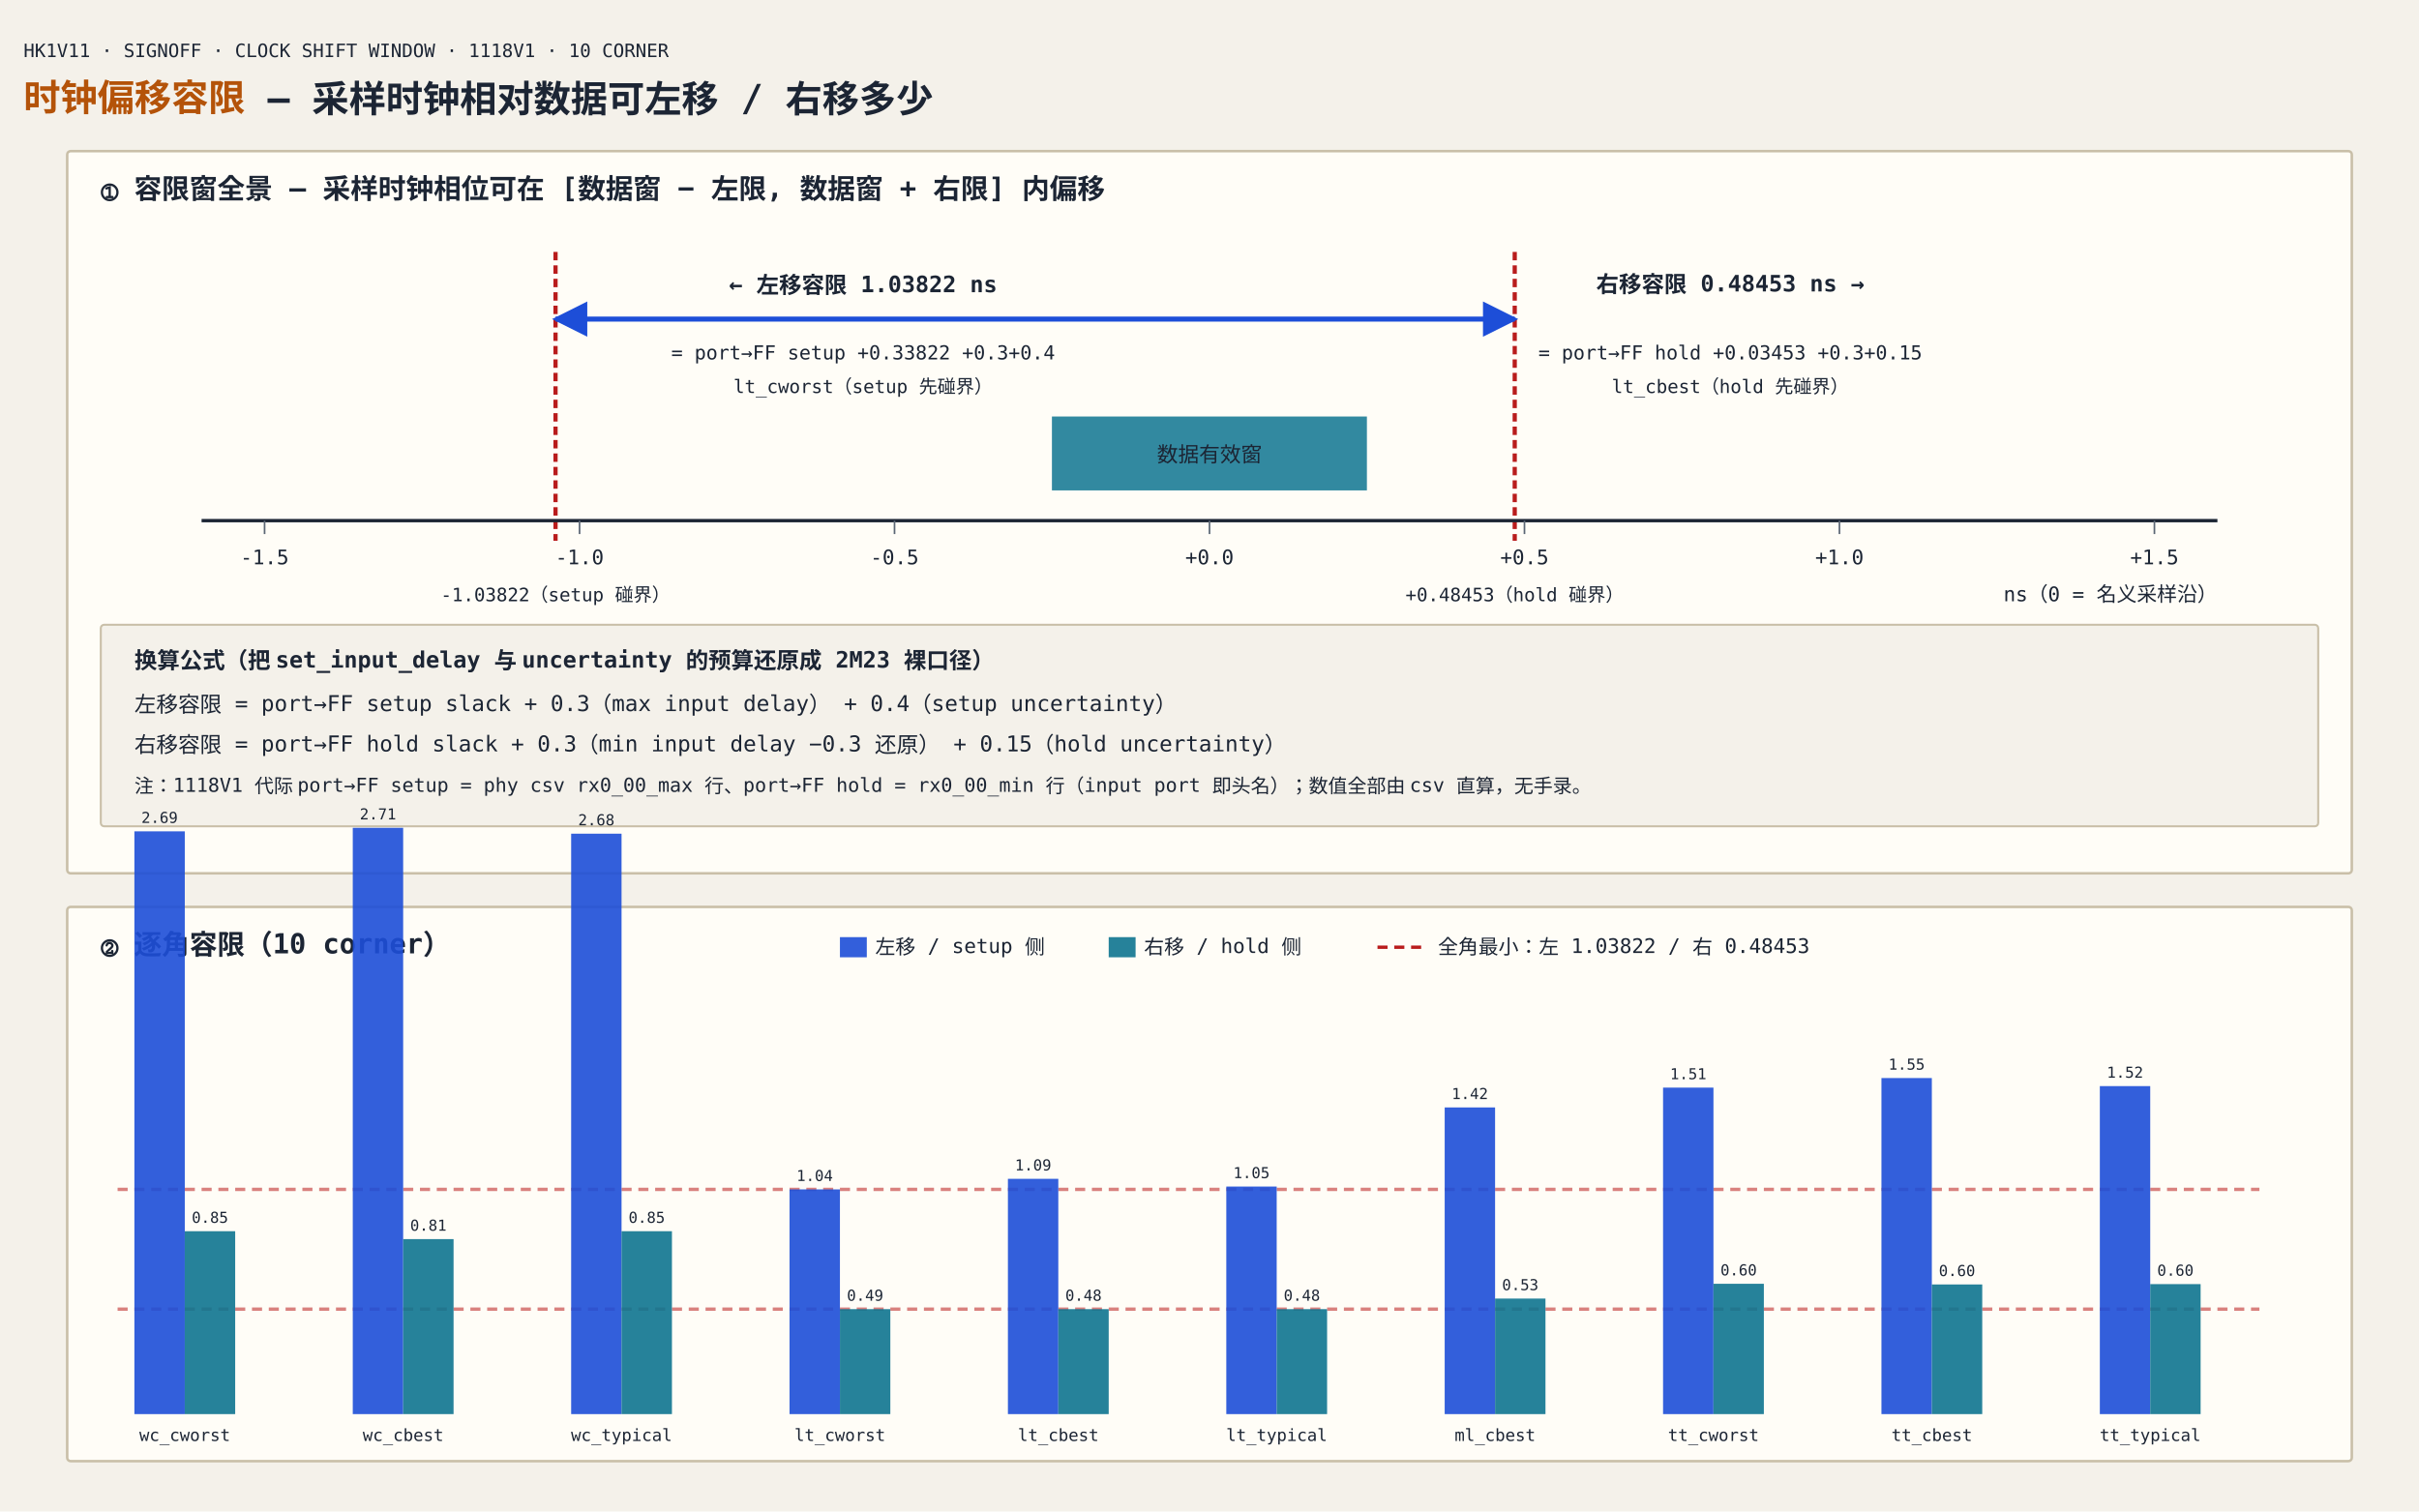
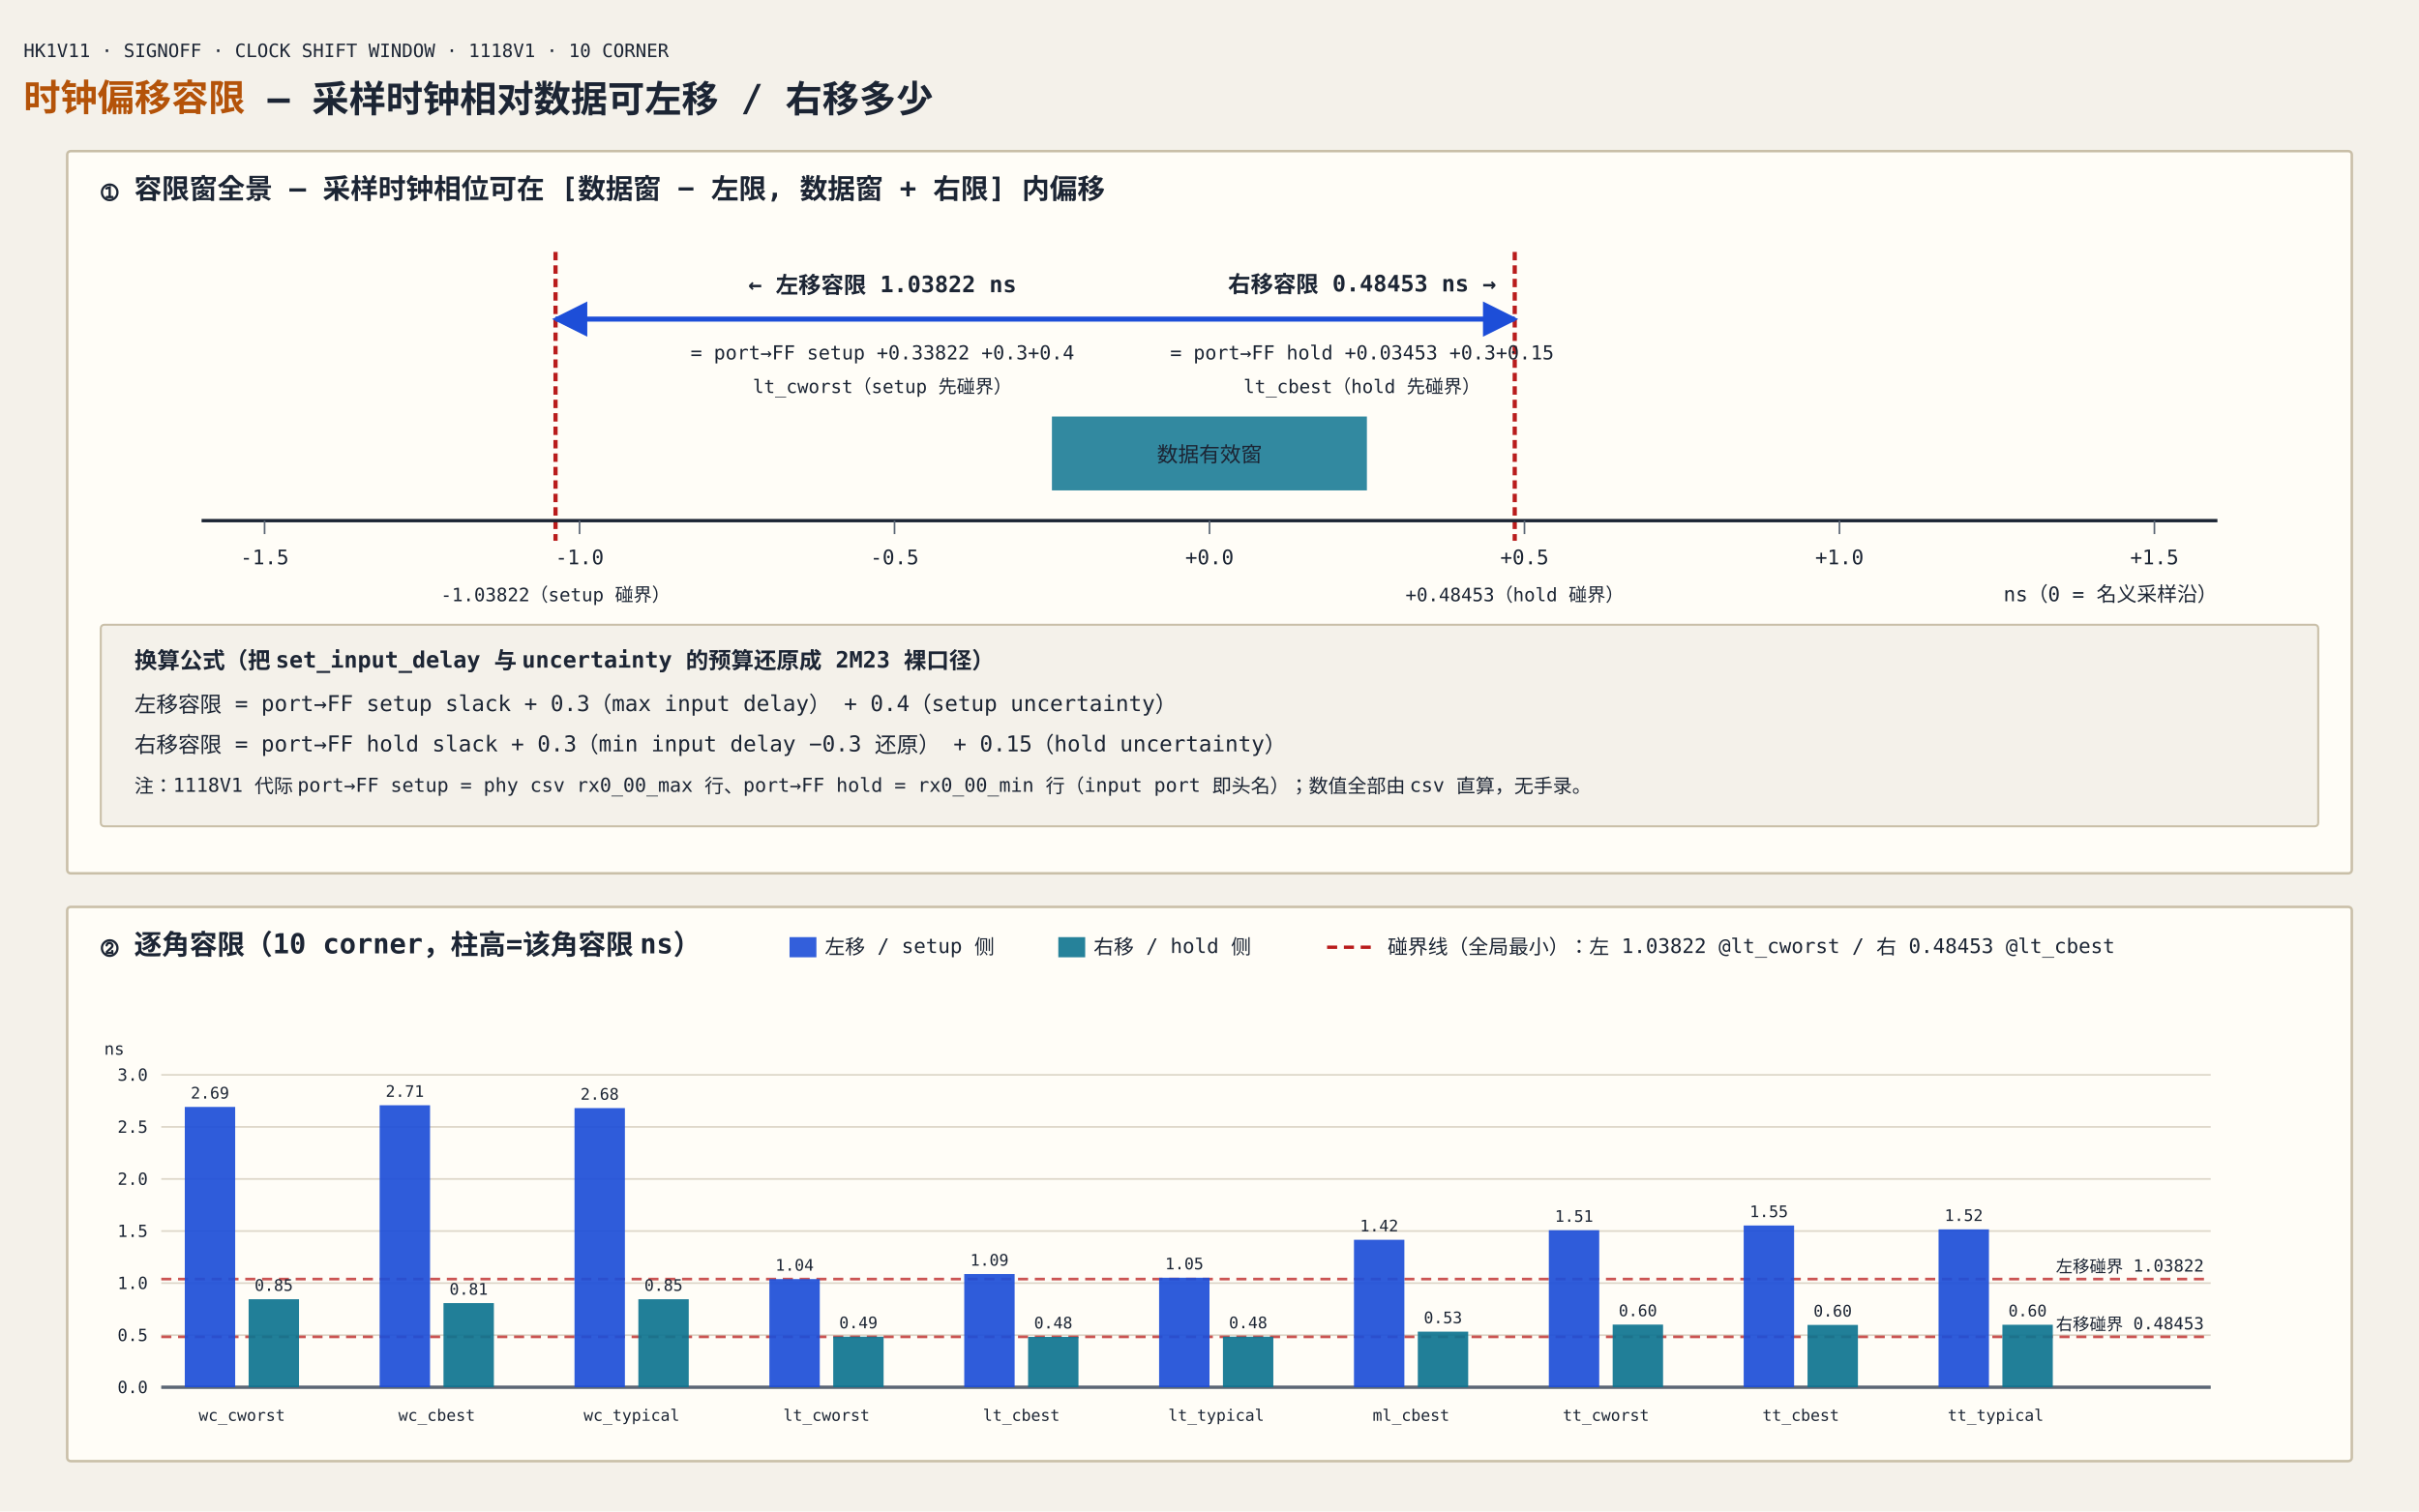
<svg xmlns="http://www.w3.org/2000/svg" width="1440" height="900" viewBox="0 0 1440 900">
  <style>text{font-family:"Microsoft YaHei","Noto Sans SC",monospace;fill:#1c2534}.mono{font-family:Consolas,"Microsoft YaHei",monospace}</style>
  <defs>
    <marker id="mB" viewBox="0 0 10 10" refX="9" refY="5" markerWidth="7" markerHeight="7" orient="auto-start-reverse">
      <path d="M0,0 L10,5 L0,10 z" fill="#1d4ed8" />
    </marker>
  </defs>
  <rect width="1440" height="900" fill="#f4f1ea" />
  <text x="14" y="34" font-size="11" fill="#b45309" class="mono">HK1V11 · SIGNOFF · CLOCK SHIFT WINDOW · 1118V1 · 10 CORNER</text>
  <text x="14" y="66" font-size="22" font-weight="bold">
    <tspan fill="#b45309">时钟偏移容限</tspan> — 采样时钟相对数据可左移 / 右移多少</text>
  <rect class="panel" x="40" y="90" width="1360" height="430" rx="2" fill="#fffdf7" stroke="#c9bfa8" stroke-width="1.5" />
  <text x="60" y="118" font-size="16.5" font-weight="bold">① 容限窗全景 — 采样时钟相位可在 [数据窗 − 左限, 数据窗 + 右限] 内偏移</text>
  <line class="boundPulse" x1="330.7" y1="150" x2="330.7" y2="322" stroke="#b91c1c" stroke-width="2.5" stroke-dasharray="5,3" />
  <text x="330.7" y="358" font-size="11" fill="#b91c1c" class="mono" text-anchor="middle">-1.03822（setup 碰界）</text>
  <line class="boundPulse" x1="901.7" y1="150" x2="901.7" y2="322" stroke="#b91c1c" stroke-width="2.5" stroke-dasharray="5,3" />
  <text x="901.7" y="358" font-size="11" fill="#b91c1c" class="mono" text-anchor="middle">+0.48453（hold 碰界）</text>
  <line x1="120" y1="310" x2="1320" y2="310" stroke="#1c2534" stroke-width="2" />
  <line x1="157.5" y1="310" x2="157.5" y2="318" stroke="#5b6675" stroke-width="1" />
  <text x="157.5" y="336" font-size="12" text-anchor="middle" class="mono" fill="#5b6675">-1.5</text>
  <line x1="345.0" y1="310" x2="345.0" y2="318" stroke="#5b6675" stroke-width="1" />
  <text x="345.0" y="336" font-size="12" text-anchor="middle" class="mono" fill="#5b6675">-1.0</text>
  <line x1="532.5" y1="310" x2="532.5" y2="318" stroke="#5b6675" stroke-width="1" />
  <text x="532.5" y="336" font-size="12" text-anchor="middle" class="mono" fill="#5b6675">-0.5</text>
  <line x1="720.0" y1="310" x2="720.0" y2="318" stroke="#5b6675" stroke-width="1" />
  <text x="720.0" y="336" font-size="12" text-anchor="middle" class="mono" fill="#5b6675">+0.0</text>
  <line x1="907.5" y1="310" x2="907.5" y2="318" stroke="#5b6675" stroke-width="1" />
  <text x="907.5" y="336" font-size="12" text-anchor="middle" class="mono" fill="#5b6675">+0.5</text>
  <line x1="1095.0" y1="310" x2="1095.0" y2="318" stroke="#5b6675" stroke-width="1" />
  <text x="1095.0" y="336" font-size="12" text-anchor="middle" class="mono" fill="#5b6675">+1.0</text>
  <line x1="1282.5" y1="310" x2="1282.5" y2="318" stroke="#5b6675" stroke-width="1" />
  <text x="1282.5" y="336" font-size="12" text-anchor="middle" class="mono" fill="#5b6675">+1.5</text>
  <text x="1320" y="358" font-size="12" class="mono" fill="#5b6675" text-anchor="end">ns（0 = 名义采样沿）</text>
  <rect x="626.2" y="248" width="187.5" height="44" fill="#0e7490" opacity="0.85" />
  <text x="720.0" y="275" font-size="12.5" fill="#fffdf7" text-anchor="middle">数据有效窗</text>
  <line class="arrowDash" x1="720.0" y1="190" x2="330.7" y2="190" stroke="#1d4ed8" stroke-width="3" marker-end="url(#mB)" />
-   <text x="513.8" y="174" font-size="13.5" fill="#1d4ed8" text-anchor="middle" font-weight="bold">← 左移容限 1.03822 ns</text>
-   <text x="513.8" y="214" font-size="11.5" class="mono" fill="#1d4ed8" text-anchor="middle">= port→FF setup +0.33822 +0.3+0.4</text>
-   <text x="513.8" y="234" font-size="11" fill="#5b6675" text-anchor="middle">lt_cworst（setup 先碰界）</text>
+   <text x="525.3" y="174" font-size="13.5" fill="#1d4ed8" text-anchor="middle" font-weight="bold">← 左移容限 1.03822 ns</text>
+   <text x="525.3" y="214" font-size="11.5" class="mono" fill="#1d4ed8" text-anchor="middle">= port→FF setup +0.33822 +0.3+0.4</text>
+   <text x="525.3" y="234" font-size="11" fill="#5b6675" text-anchor="middle">lt_cworst（setup 先碰界）</text>
  <line class="arrowDash" x1="720.0" y1="190" x2="901.7" y2="190" stroke="#1d4ed8" stroke-width="3" marker-end="url(#mB)" />
-   <text x="1030.0" y="174" font-size="13.5" fill="#1d4ed8" text-anchor="middle" font-weight="bold">右移容限 0.48453 ns →</text>
-   <text x="1030.0" y="214" font-size="11.5" class="mono" fill="#1d4ed8" text-anchor="middle">= port→FF hold +0.03453 +0.3+0.15</text>
-   <text x="1030.0" y="234" font-size="11" fill="#5b6675" text-anchor="middle">lt_cbest（hold 先碰界）</text>
+   <text x="810.8" y="174" font-size="13.5" fill="#1d4ed8" text-anchor="middle" font-weight="bold">右移容限 0.48453 ns →</text>
+   <text x="810.8" y="214" font-size="11.5" class="mono" fill="#1d4ed8" text-anchor="middle">= port→FF hold +0.03453 +0.3+0.15</text>
+   <text x="810.8" y="234" font-size="11" fill="#5b6675" text-anchor="middle">lt_cbest（hold 先碰界）</text>
  <rect class="formulaGlow" x="60" y="372" width="1320" height="120" rx="2" fill="#f4f1ea" stroke="#c9bfa8" stroke-width="1.2" />
  <text x="80" y="398" font-size="13.5" font-weight="bold" fill="#b45309">换算公式（把 set_input_delay 与 uncertainty 的预算还原成 2M23 裸口径）</text>
  <text x="80" y="424" font-size="13" class="mono">左移容限 = port→FF setup slack + 0.3（max input delay） + 0.4（setup uncertainty）</text>
  <text x="80" y="448" font-size="13" class="mono">右移容限 = port→FF hold slack + 0.3（min input delay −0.3 还原） + 0.15（hold uncertainty）</text>
  <text x="80" y="472" font-size="11.5" fill="#5b6675">注：1118V1 代际 port→FF setup = phy csv rx0_00_max 行、port→FF hold = rx0_00_min 行（input port 即头名）；数值全部由 csv 直算，无手录。</text>
  <rect class="panel" x="40" y="540" width="1360" height="330" rx="2" fill="#fffdf7" stroke="#c9bfa8" stroke-width="1.5" />
-   <text x="60" y="568" font-size="16.5" font-weight="bold">② 逐角容限（10 corner）</text>
-   <rect x="500" y="558" width="16" height="12" fill="#1d4ed8" opacity="0.9" />
-   <text x="521" y="568" font-size="12">左移 / setup 侧</text>
-   <rect x="660" y="558" width="16" height="12" fill="#0e7490" opacity="0.9" />
-   <text x="681" y="568" font-size="12">右移 / hold 侧</text>
-   <line x1="820" y1="564" x2="848" y2="564" stroke="#b91c1c" stroke-width="2" stroke-dasharray="6,4" />
-   <text x="856" y="568" font-size="12" fill="#b91c1c">全角最小：左 1.03822 / 右 0.48453</text>
-   <line x1="70" y1="708.2" x2="1345" y2="708.2" stroke="#b91c1c" stroke-width="2" stroke-dasharray="6,4" opacity="0.55" />
-   <line x1="70" y1="779.5" x2="1345" y2="779.5" stroke="#b91c1c" stroke-width="2" stroke-dasharray="6,4" opacity="0.55" />
-   <rect x="80" y="495.0" width="30" height="347.0" fill="#1d4ed8" opacity="0.9" />
-   <rect x="110" y="733.1" width="30" height="108.9" fill="#0e7490" opacity="0.9" />
-   <text x="95" y="490.0" font-size="9" text-anchor="middle" class="mono" fill="#1d4ed8">2.69</text>
-   <text x="125" y="728.1" font-size="9" text-anchor="middle" class="mono" fill="#0e7490">0.85</text>
-   <text x="110" y="858" font-size="10" text-anchor="middle" class="mono" fill="#5b6675">wc_cworst</text>
-   <rect x="210" y="492.9" width="30" height="349.1" fill="#1d4ed8" opacity="0.9" />
-   <rect x="240" y="737.8" width="30" height="104.2" fill="#0e7490" opacity="0.9" />
-   <text x="225" y="487.9" font-size="9" text-anchor="middle" class="mono" fill="#1d4ed8">2.71</text>
-   <text x="255" y="732.8" font-size="9" text-anchor="middle" class="mono" fill="#0e7490">0.81</text>
-   <text x="240" y="858" font-size="10" text-anchor="middle" class="mono" fill="#5b6675">wc_cbest</text>
-   <rect x="340" y="496.4" width="30" height="345.6" fill="#1d4ed8" opacity="0.9" />
-   <rect x="370" y="733.1" width="30" height="108.9" fill="#0e7490" opacity="0.9" />
-   <text x="355" y="491.4" font-size="9" text-anchor="middle" class="mono" fill="#1d4ed8">2.68</text>
-   <text x="385" y="728.1" font-size="9" text-anchor="middle" class="mono" fill="#0e7490">0.85</text>
-   <text x="370" y="858" font-size="10" text-anchor="middle" class="mono" fill="#5b6675">wc_typical</text>
-   <rect x="470" y="708.2" width="30" height="133.8" fill="#1d4ed8" opacity="0.9" />
-   <rect x="500" y="779.5" width="30" height="62.5" fill="#0e7490" opacity="0.9" />
-   <text x="485" y="703.2" font-size="9" text-anchor="middle" class="mono" fill="#1d4ed8">1.04</text>
-   <text x="515" y="774.5" font-size="9" text-anchor="middle" class="mono" fill="#0e7490">0.49</text>
-   <text x="500" y="858" font-size="10" text-anchor="middle" class="mono" fill="#5b6675">lt_cworst</text>
-   <rect x="600" y="701.9" width="30" height="140.1" fill="#1d4ed8" opacity="0.9" />
-   <rect x="630" y="779.5" width="30" height="62.5" fill="#0e7490" opacity="0.9" />
-   <text x="615" y="696.9" font-size="9" text-anchor="middle" class="mono" fill="#1d4ed8">1.09</text>
-   <text x="645" y="774.5" font-size="9" text-anchor="middle" class="mono" fill="#0e7490">0.48</text>
-   <text x="630" y="858" font-size="10" text-anchor="middle" class="mono" fill="#5b6675">lt_cbest</text>
-   <rect x="730" y="706.5" width="30" height="135.5" fill="#1d4ed8" opacity="0.9" />
-   <rect x="760" y="779.5" width="30" height="62.5" fill="#0e7490" opacity="0.9" />
-   <text x="745" y="701.5" font-size="9" text-anchor="middle" class="mono" fill="#1d4ed8">1.05</text>
-   <text x="775" y="774.5" font-size="9" text-anchor="middle" class="mono" fill="#0e7490">0.48</text>
-   <text x="760" y="858" font-size="10" text-anchor="middle" class="mono" fill="#5b6675">lt_typical</text>
-   <rect x="860" y="659.4" width="30" height="182.6" fill="#1d4ed8" opacity="0.9" />
-   <rect x="890" y="773.2" width="30" height="68.8" fill="#0e7490" opacity="0.9" />
-   <text x="875" y="654.4" font-size="9" text-anchor="middle" class="mono" fill="#1d4ed8">1.42</text>
-   <text x="905" y="768.2" font-size="9" text-anchor="middle" class="mono" fill="#0e7490">0.53</text>
-   <text x="890" y="858" font-size="10" text-anchor="middle" class="mono" fill="#5b6675">ml_cbest</text>
-   <rect x="990" y="647.6" width="30" height="194.4" fill="#1d4ed8" opacity="0.9" />
-   <rect x="1020" y="764.4" width="30" height="77.6" fill="#0e7490" opacity="0.9" />
-   <text x="1005" y="642.6" font-size="9" text-anchor="middle" class="mono" fill="#1d4ed8">1.51</text>
-   <text x="1035" y="759.4" font-size="9" text-anchor="middle" class="mono" fill="#0e7490">0.60</text>
-   <text x="1020" y="858" font-size="10" text-anchor="middle" class="mono" fill="#5b6675">tt_cworst</text>
-   <rect x="1120" y="641.9" width="30" height="200.1" fill="#1d4ed8" opacity="0.9" />
-   <rect x="1150" y="764.8" width="30" height="77.2" fill="#0e7490" opacity="0.9" />
-   <text x="1135" y="636.9" font-size="9" text-anchor="middle" class="mono" fill="#1d4ed8">1.55</text>
-   <text x="1165" y="759.8" font-size="9" text-anchor="middle" class="mono" fill="#0e7490">0.60</text>
-   <text x="1150" y="858" font-size="10" text-anchor="middle" class="mono" fill="#5b6675">tt_cbest</text>
-   <rect x="1250" y="646.7" width="30" height="195.3" fill="#1d4ed8" opacity="0.9" />
-   <rect x="1280" y="764.6" width="30" height="77.4" fill="#0e7490" opacity="0.9" />
-   <text x="1265" y="641.7" font-size="9" text-anchor="middle" class="mono" fill="#1d4ed8">1.52</text>
-   <text x="1295" y="759.6" font-size="9" text-anchor="middle" class="mono" fill="#0e7490">0.60</text>
-   <text x="1280" y="858" font-size="10" text-anchor="middle" class="mono" fill="#5b6675">tt_typical</text>
+   <text x="60" y="568" font-size="16.5" font-weight="bold">② 逐角容限（10 corner，柱高=该角容限 ns）</text>
+   <rect x="470" y="558" width="16" height="12" fill="#1d4ed8" opacity="0.9" />
+   <text x="491" y="568" font-size="12">左移 / setup 侧</text>
+   <rect x="630" y="558" width="16" height="12" fill="#0e7490" opacity="0.9" />
+   <text x="651" y="568" font-size="12">右移 / hold 侧</text>
+   <line x1="790" y1="564" x2="818" y2="564" stroke="#b91c1c" stroke-width="2" stroke-dasharray="6,4" />
+   <text x="826" y="568" font-size="12" fill="#b91c1c">碰界线（全局最小）：左 1.03822 @lt_cworst / 右 0.48453 @lt_cbest</text>
+   <line x1="96" y1="826.0" x2="1316" y2="826.0" stroke="#ddd6c8" stroke-width="1" />
+   <text x="88" y="829.5" font-size="10" text-anchor="end" class="mono" fill="#5b6675">0.0</text>
+   <line x1="96" y1="795.0" x2="1316" y2="795.0" stroke="#ddd6c8" stroke-width="1" />
+   <text x="88" y="798.5" font-size="10" text-anchor="end" class="mono" fill="#5b6675">0.5</text>
+   <line x1="96" y1="764.0" x2="1316" y2="764.0" stroke="#ddd6c8" stroke-width="1" />
+   <text x="88" y="767.5" font-size="10" text-anchor="end" class="mono" fill="#5b6675">1.0</text>
+   <line x1="96" y1="733.0" x2="1316" y2="733.0" stroke="#ddd6c8" stroke-width="1" />
+   <text x="88" y="736.5" font-size="10" text-anchor="end" class="mono" fill="#5b6675">1.5</text>
+   <line x1="96" y1="702.0" x2="1316" y2="702.0" stroke="#ddd6c8" stroke-width="1" />
+   <text x="88" y="705.5" font-size="10" text-anchor="end" class="mono" fill="#5b6675">2.0</text>
+   <line x1="96" y1="671.0" x2="1316" y2="671.0" stroke="#ddd6c8" stroke-width="1" />
+   <text x="88" y="674.5" font-size="10" text-anchor="end" class="mono" fill="#5b6675">2.5</text>
+   <line x1="96" y1="640.0" x2="1316" y2="640.0" stroke="#ddd6c8" stroke-width="1" />
+   <text x="88" y="643.5" font-size="10" text-anchor="end" class="mono" fill="#5b6675">3.0</text>
+   <text x="62" y="628" font-size="10" class="mono" fill="#5b6675">ns</text>
+   <line x1="96" y1="826" x2="1316" y2="826" stroke="#5b6675" stroke-width="2" />
+   <line x1="96" y1="761.6" x2="1316" y2="761.6" stroke="#b91c1c" stroke-width="1.6" stroke-dasharray="6,4" opacity="0.75" />
+   <text x="1312" y="757.6" font-size="10" fill="#b91c1c" text-anchor="end">左移碰界 1.03822</text>
+   <line x1="96" y1="796.0" x2="1316" y2="796.0" stroke="#b91c1c" stroke-width="1.6" stroke-dasharray="6,4" opacity="0.75" />
+   <text x="1312" y="792.0" font-size="10" fill="#b91c1c" text-anchor="end">右移碰界 0.48453</text>
+   <rect x="110" y="659.1" width="30" height="166.9" fill="#1d4ed8" opacity="0.92" />
+   <rect x="148" y="773.6" width="30" height="52.4" fill="#0e7490" opacity="0.92" />
+   <text x="125.0" y="654.1" font-size="9.5" text-anchor="middle" class="mono" fill="#1d4ed8">2.69</text>
+   <text x="163.0" y="768.6" font-size="9.5" text-anchor="middle" class="mono" fill="#0e7490">0.85</text>
+   <text x="144.0" y="846" font-size="9.5" text-anchor="middle" class="mono" fill="#5b6675">wc_cworst</text>
+   <rect x="226" y="658.1" width="30" height="167.9" fill="#1d4ed8" opacity="0.92" />
+   <rect x="264" y="775.9" width="30" height="50.1" fill="#0e7490" opacity="0.92" />
+   <text x="241.0" y="653.1" font-size="9.5" text-anchor="middle" class="mono" fill="#1d4ed8">2.71</text>
+   <text x="279.0" y="770.9" font-size="9.5" text-anchor="middle" class="mono" fill="#0e7490">0.81</text>
+   <text x="260.0" y="846" font-size="9.5" text-anchor="middle" class="mono" fill="#5b6675">wc_cbest</text>
+   <rect x="342" y="659.8" width="30" height="166.2" fill="#1d4ed8" opacity="0.92" />
+   <rect x="380" y="773.6" width="30" height="52.4" fill="#0e7490" opacity="0.92" />
+   <text x="357.0" y="654.8" font-size="9.5" text-anchor="middle" class="mono" fill="#1d4ed8">2.68</text>
+   <text x="395.0" y="768.6" font-size="9.5" text-anchor="middle" class="mono" fill="#0e7490">0.85</text>
+   <text x="376.0" y="846" font-size="9.5" text-anchor="middle" class="mono" fill="#5b6675">wc_typical</text>
+   <rect x="458" y="761.6" width="30" height="64.4" fill="#1d4ed8" opacity="0.92" />
+   <rect x="496" y="795.9" width="30" height="30.1" fill="#0e7490" opacity="0.92" />
+   <text x="473.0" y="756.6" font-size="9.5" text-anchor="middle" class="mono" fill="#1d4ed8">1.04</text>
+   <text x="511.0" y="790.9" font-size="9.5" text-anchor="middle" class="mono" fill="#0e7490">0.49</text>
+   <text x="492.0" y="846" font-size="9.5" text-anchor="middle" class="mono" fill="#5b6675">lt_cworst</text>
+   <rect x="574" y="758.6" width="30" height="67.4" fill="#1d4ed8" opacity="0.92" />
+   <rect x="612" y="796.0" width="30" height="30.0" fill="#0e7490" opacity="0.92" />
+   <text x="589.0" y="753.6" font-size="9.5" text-anchor="middle" class="mono" fill="#1d4ed8">1.09</text>
+   <text x="627.0" y="791.0" font-size="9.5" text-anchor="middle" class="mono" fill="#0e7490">0.48</text>
+   <text x="608.0" y="846" font-size="9.5" text-anchor="middle" class="mono" fill="#5b6675">lt_cbest</text>
+   <rect x="690" y="760.8" width="30" height="65.2" fill="#1d4ed8" opacity="0.92" />
+   <rect x="728" y="795.9" width="30" height="30.1" fill="#0e7490" opacity="0.92" />
+   <text x="705.0" y="755.8" font-size="9.5" text-anchor="middle" class="mono" fill="#1d4ed8">1.05</text>
+   <text x="743.0" y="790.9" font-size="9.5" text-anchor="middle" class="mono" fill="#0e7490">0.48</text>
+   <text x="724.0" y="846" font-size="9.5" text-anchor="middle" class="mono" fill="#5b6675">lt_typical</text>
+   <rect x="806" y="738.2" width="30" height="87.8" fill="#1d4ed8" opacity="0.92" />
+   <rect x="844" y="792.9" width="30" height="33.1" fill="#0e7490" opacity="0.92" />
+   <text x="821.0" y="733.2" font-size="9.5" text-anchor="middle" class="mono" fill="#1d4ed8">1.42</text>
+   <text x="859.0" y="787.9" font-size="9.5" text-anchor="middle" class="mono" fill="#0e7490">0.53</text>
+   <text x="840.0" y="846" font-size="9.5" text-anchor="middle" class="mono" fill="#5b6675">ml_cbest</text>
+   <rect x="922" y="732.5" width="30" height="93.5" fill="#1d4ed8" opacity="0.92" />
+   <rect x="960" y="788.7" width="30" height="37.3" fill="#0e7490" opacity="0.92" />
+   <text x="937.0" y="727.5" font-size="9.5" text-anchor="middle" class="mono" fill="#1d4ed8">1.51</text>
+   <text x="975.0" y="783.7" font-size="9.5" text-anchor="middle" class="mono" fill="#0e7490">0.60</text>
+   <text x="956.0" y="846" font-size="9.5" text-anchor="middle" class="mono" fill="#5b6675">tt_cworst</text>
+   <rect x="1038" y="729.7" width="30" height="96.3" fill="#1d4ed8" opacity="0.92" />
+   <rect x="1076" y="788.9" width="30" height="37.1" fill="#0e7490" opacity="0.92" />
+   <text x="1053.0" y="724.7" font-size="9.5" text-anchor="middle" class="mono" fill="#1d4ed8">1.55</text>
+   <text x="1091.0" y="783.9" font-size="9.5" text-anchor="middle" class="mono" fill="#0e7490">0.60</text>
+   <text x="1072.0" y="846" font-size="9.5" text-anchor="middle" class="mono" fill="#5b6675">tt_cbest</text>
+   <rect x="1154" y="732.0" width="30" height="94.0" fill="#1d4ed8" opacity="0.92" />
+   <rect x="1192" y="788.8" width="30" height="37.2" fill="#0e7490" opacity="0.92" />
+   <text x="1169.0" y="727.0" font-size="9.5" text-anchor="middle" class="mono" fill="#1d4ed8">1.52</text>
+   <text x="1207.0" y="783.8" font-size="9.5" text-anchor="middle" class="mono" fill="#0e7490">0.60</text>
+   <text x="1188.0" y="846" font-size="9.5" text-anchor="middle" class="mono" fill="#5b6675">tt_typical</text>
</svg>
